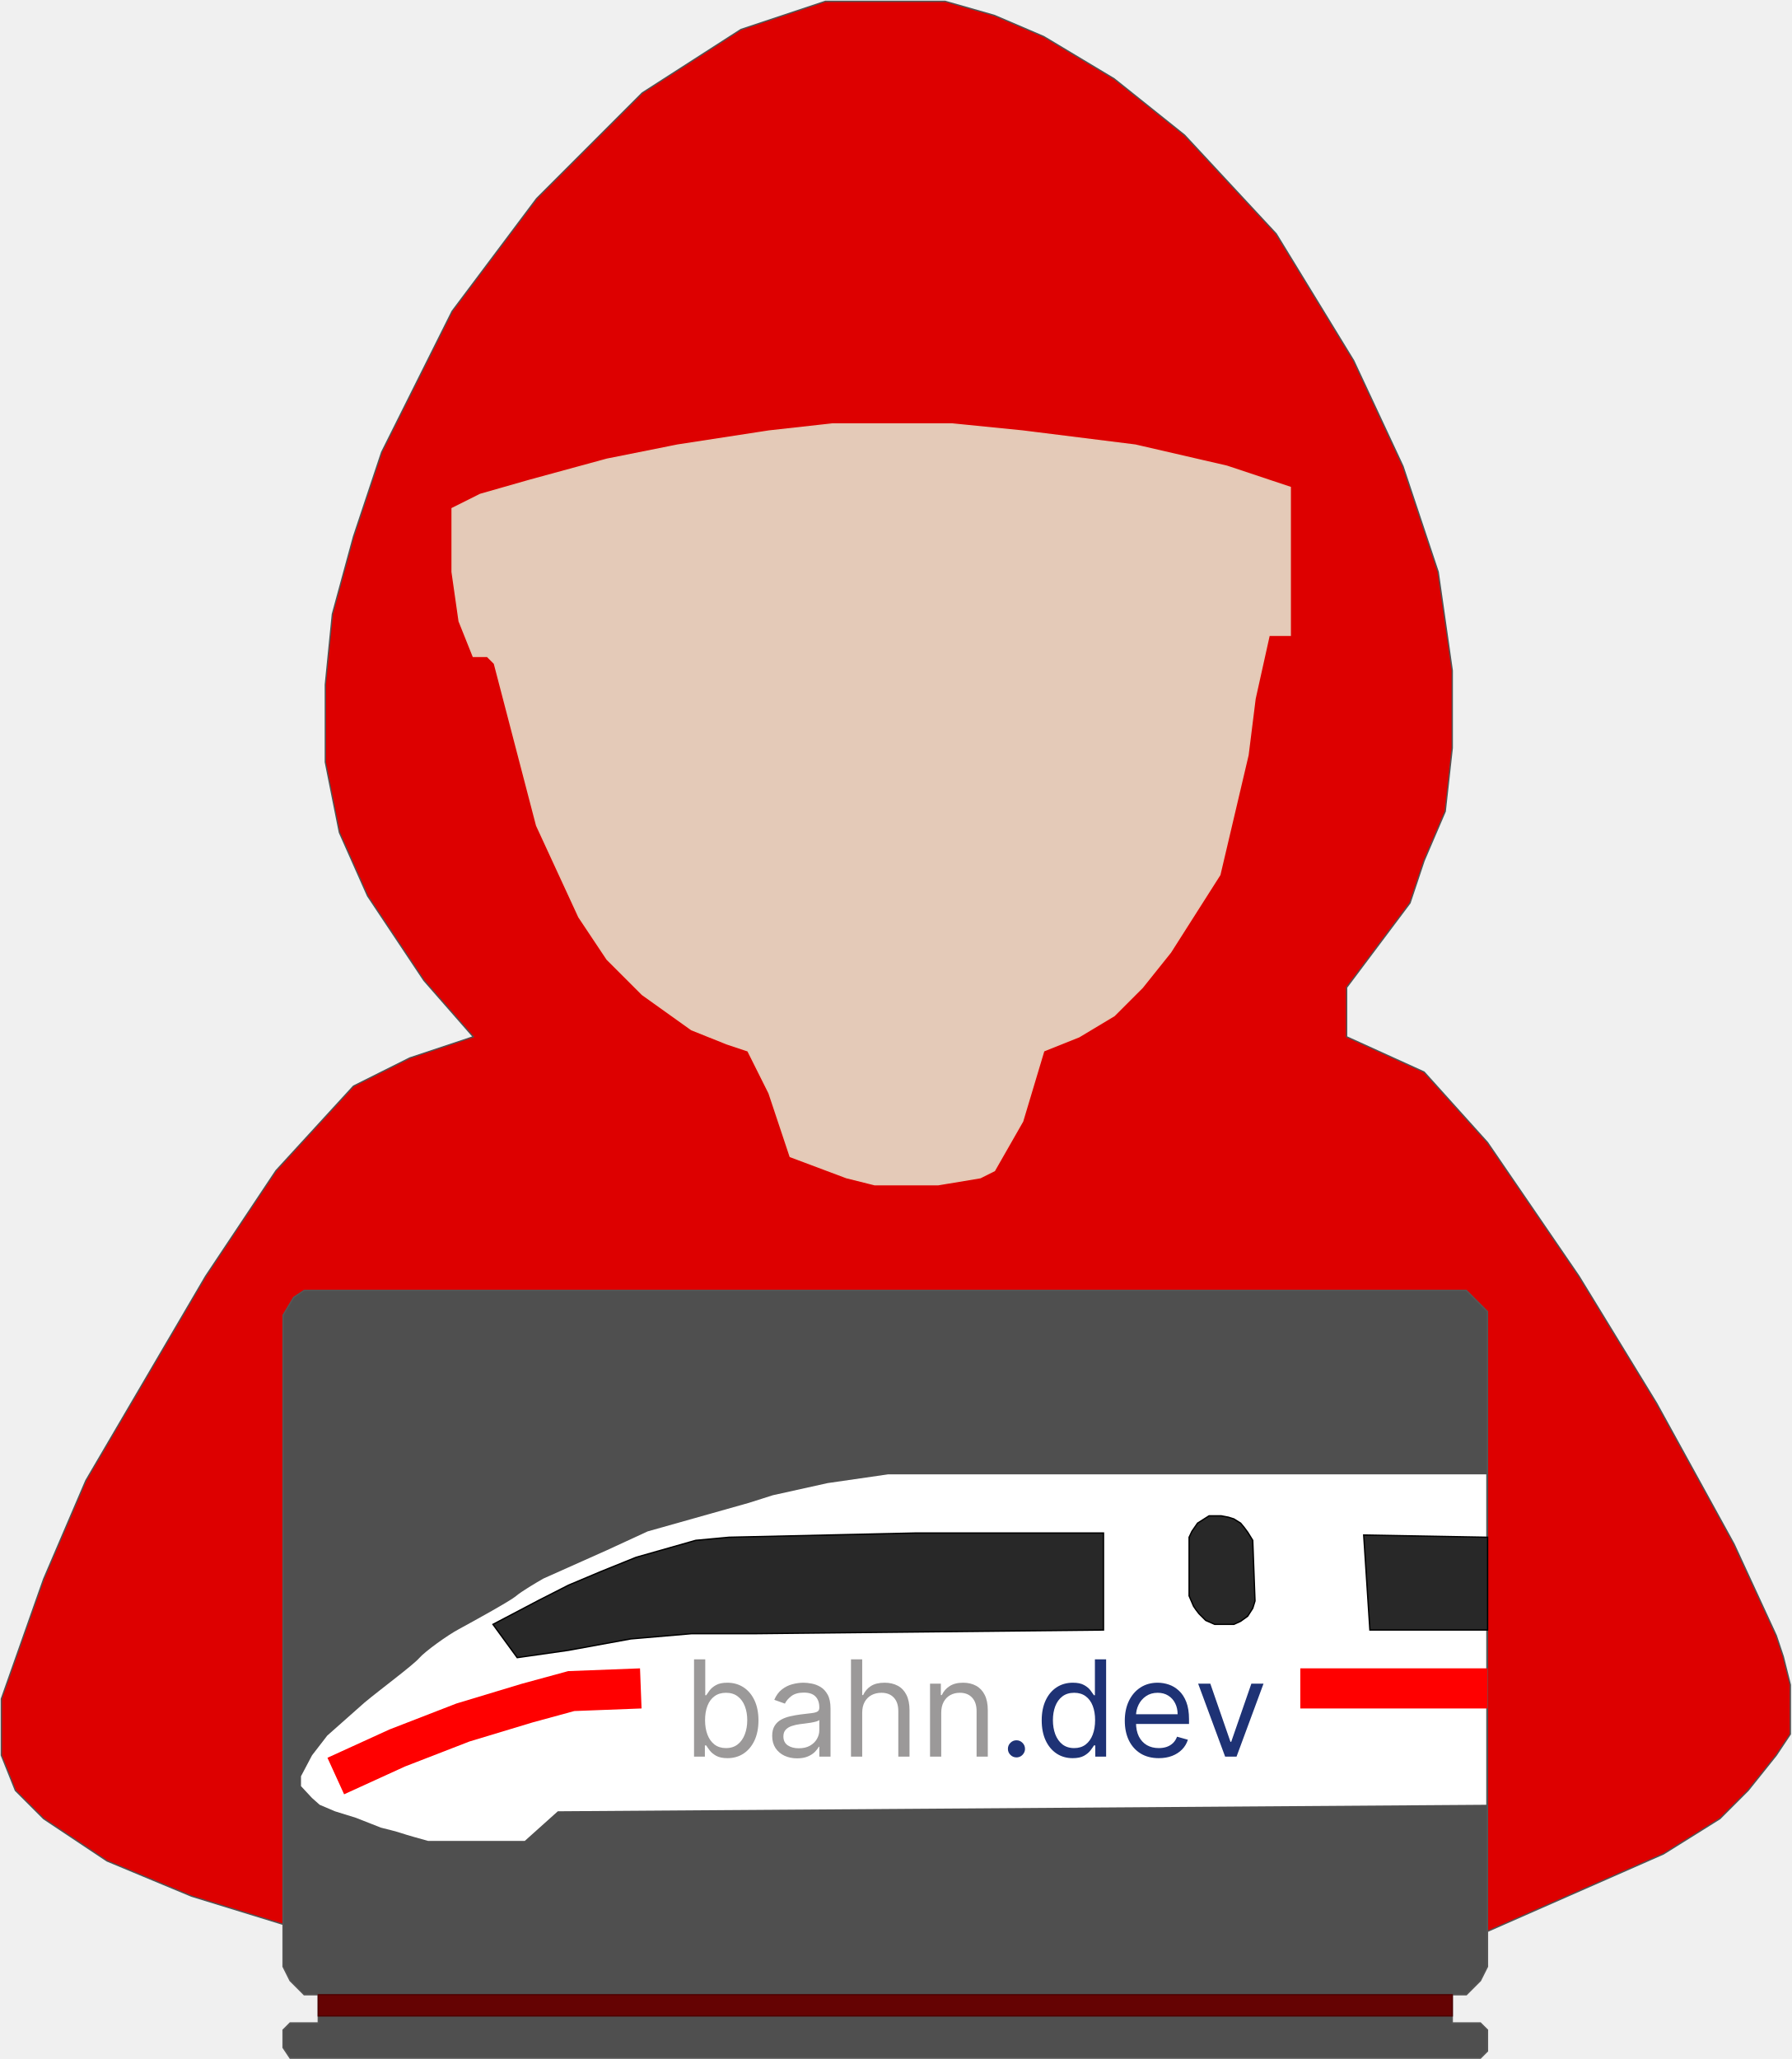
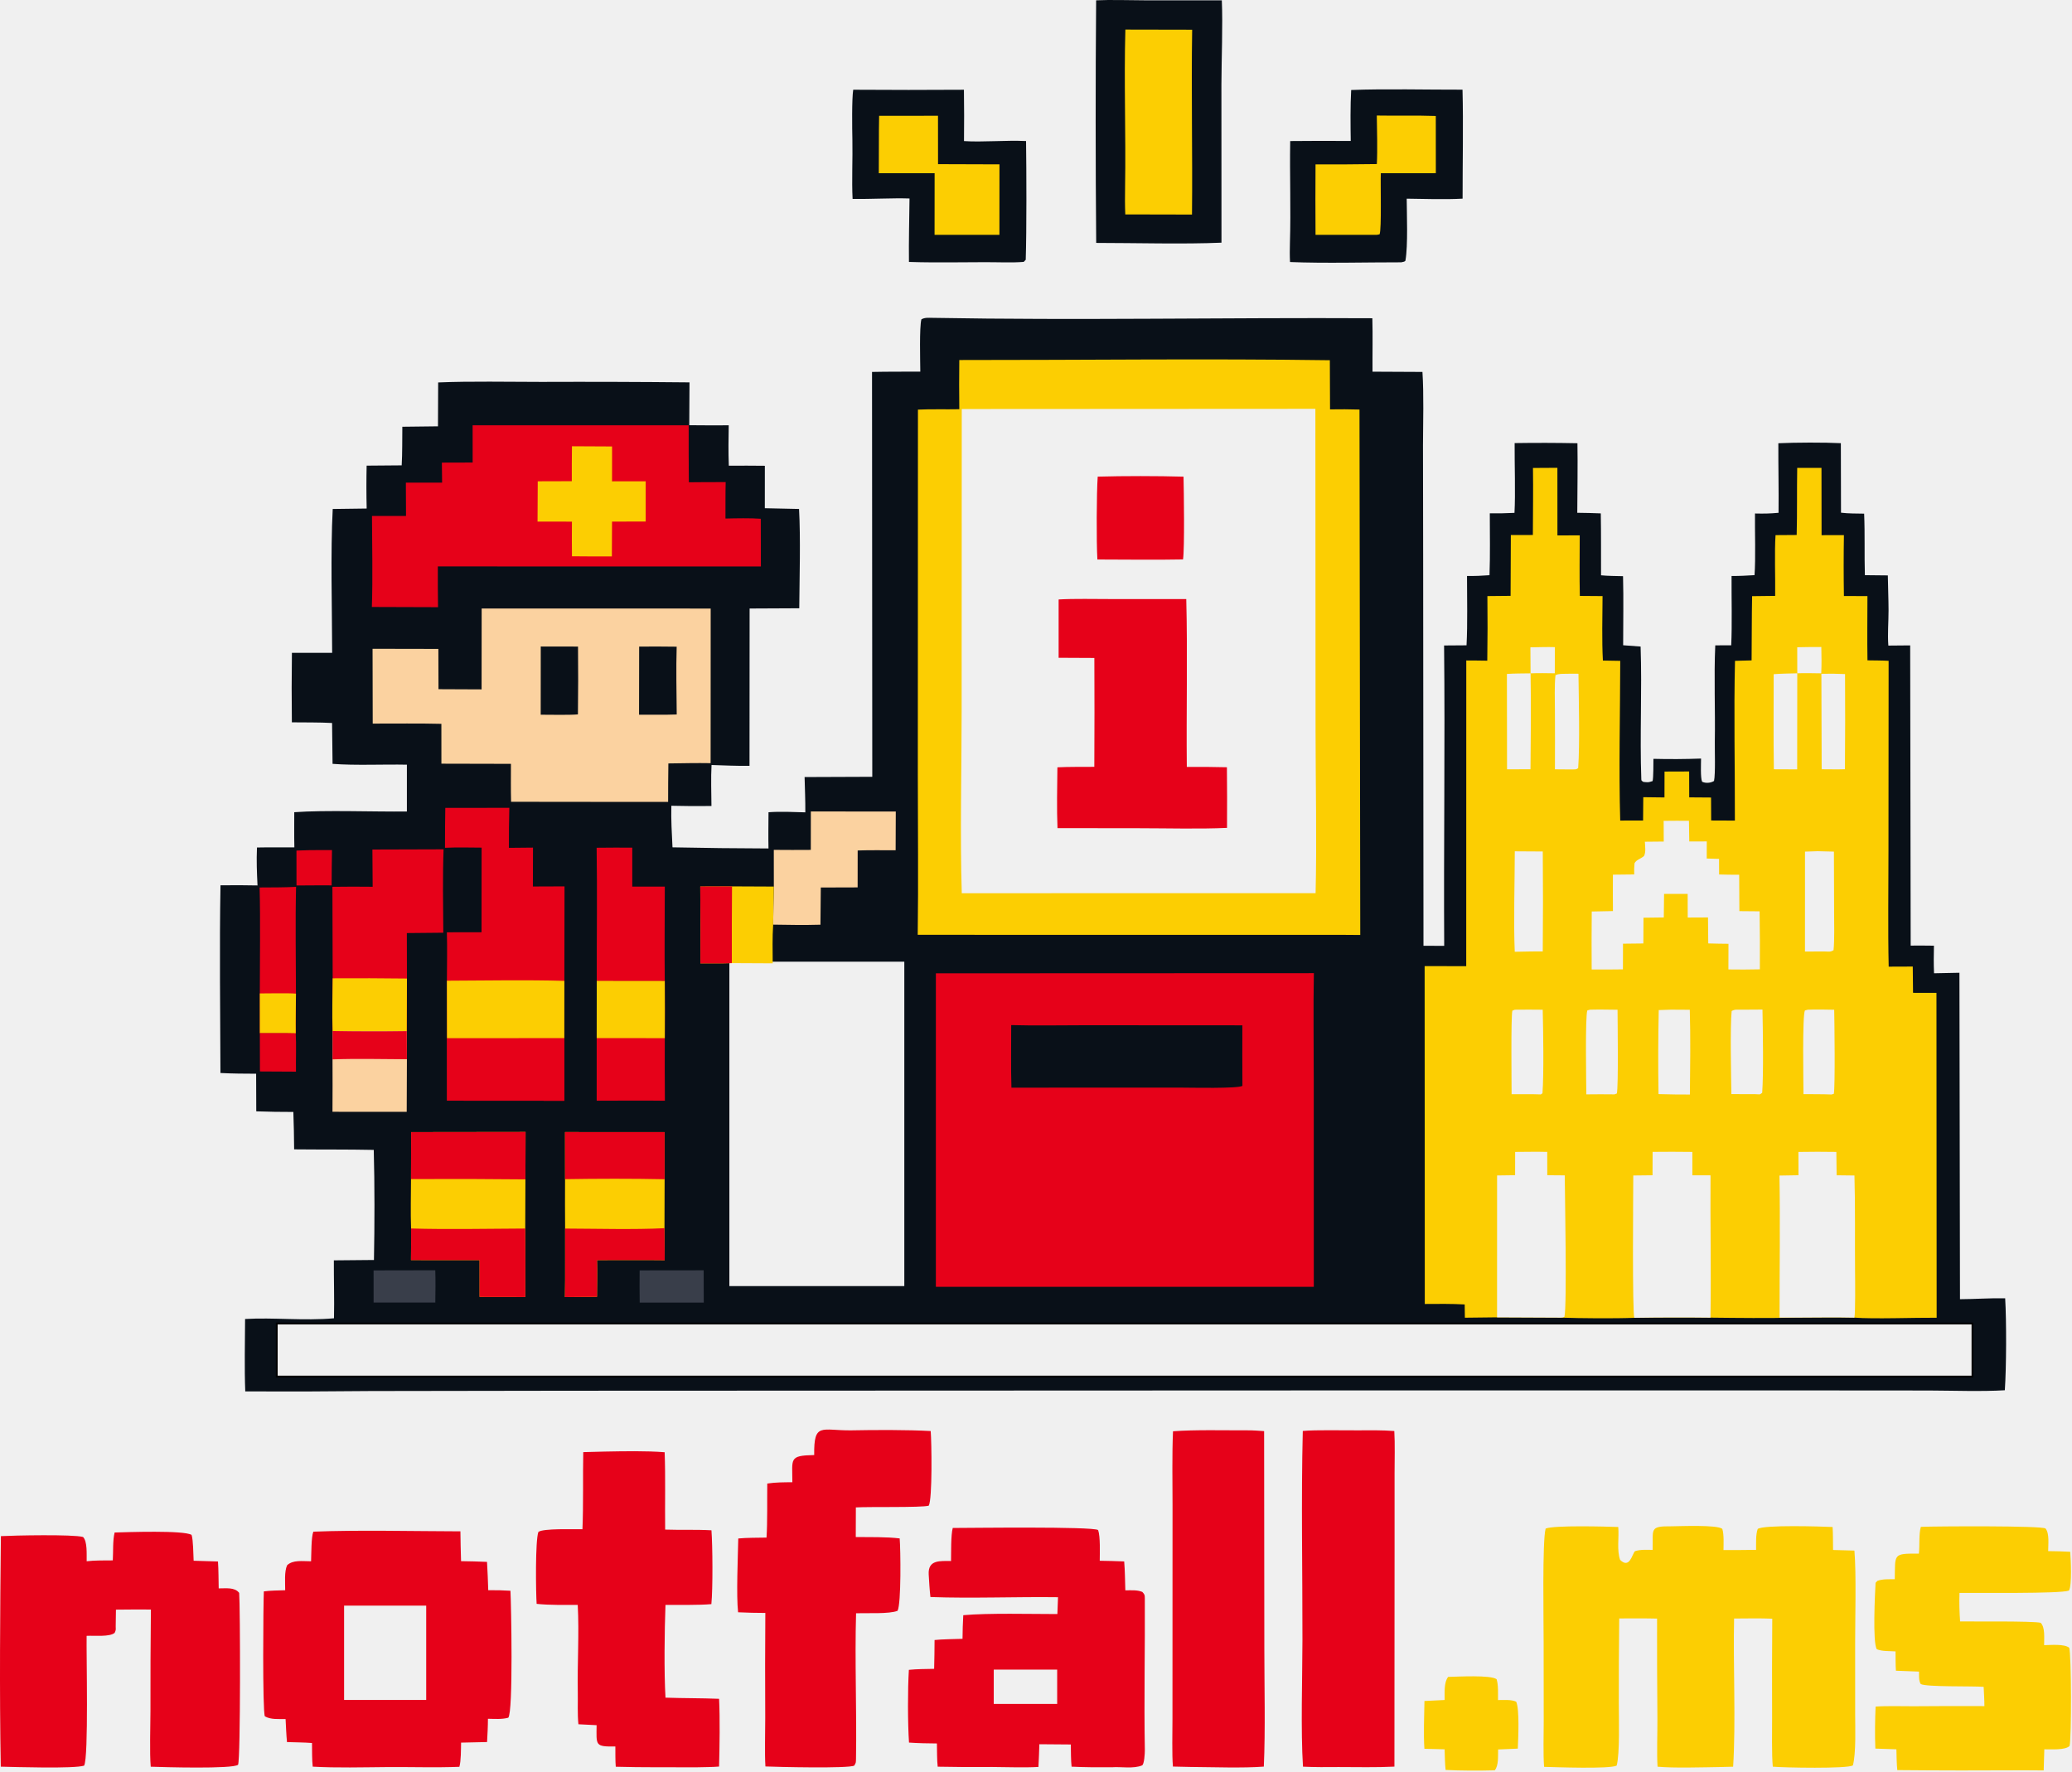
- <svg xmlns="http://www.w3.org/2000/svg" width="1339" height="1539" viewBox="0 0 1339 1539" fill="none">
-   <path d="M211.599 1438.34L1111.91 1443.6L1243.53 1385.69L1285.65 1359.36L1306.71 1338.3L1327.77 1311.98L1338.3 1296.18V1285.65V1259.33L1333.04 1238.27L1327.77 1222.47L1296.18 1154.03L1238.27 1048.73L1180.35 953.96L1111.91 853.925L1064.52 801.276L1006.61 774.951V738.096L1053.99 674.916L1064.52 643.326L1080.32 606.472L1085.58 559.087V501.172L1075.05 427.463L1048.73 348.488L1011.87 269.513L953.96 174.744L885.515 101.034L832.865 58.915L780.216 27.325L743.361 11.53L706.506 1H617.002L553.822 22.06L480.112 69.445L401.138 148.419L337.958 232.659L285.308 337.958L264.249 401.138L248.454 459.052L243.189 511.702V569.617L253.719 622.266L274.778 669.651L316.898 732.831L353.753 774.951L306.368 790.746L264.249 811.805L206.334 874.985L153.684 953.96L64.18 1106.64L32.59 1180.35L1 1269.86V1311.98L11.53 1338.3L32.59 1359.36L79.975 1390.95L143.154 1417.28L211.599 1438.34Z" fill="#DD0000" stroke="#535353" />
-   <path d="M211.599 1469.93V983.015L219.496 969.755L227.394 964.49H1096.11L1106.64 975.02L1111.91 980.285V1469.93L1106.64 1480.46L1096.11 1490.99H1085.58V1512.05H1106.64L1111.91 1517.31V1533.11L1106.64 1538.37H216.864L211.599 1530.47V1517.31L216.864 1512.05H237.923V1496.25V1490.99H227.394L216.864 1480.46L211.599 1469.93Z" fill="#4F4F4F" stroke="#575757" />
-   <path d="M237.924 1506.78V1490.99H243.189H1085.58V1506.78H237.924Z" fill="#650303" stroke="#4E0000" />
-   <path d="M364.283 490.642H353.753L343.223 464.317L337.958 427.463V380.078L359.018 369.548L395.873 359.018L453.787 343.223L506.437 332.693L574.882 322.163L622.266 316.898H711.771L764.421 322.163L848.66 332.693L917.105 348.488L964.49 364.283V474.847H948.695L938.165 522.232L932.9 564.352L911.84 653.856L874.985 711.771L853.925 738.096L832.865 759.156L806.54 774.951L780.216 785.481L764.421 838.13L743.361 874.985L732.831 880.25L701.241 885.515H653.856L632.796 880.25L590.677 864.455L574.882 817.07L559.087 785.481L543.292 780.216L516.967 769.686L480.112 743.361L453.787 717.036L443.257 701.241L432.727 685.446L401.138 617.002L369.548 495.907L364.283 490.642Z" fill="#E4CAB8" stroke="#E6C7B2" />
-   <path d="M663.882 1102H1111V1348.98L416.984 1353.84L392.273 1376H320.042C314.902 1374.59 303.779 1371.48 300.4 1370.3C297.021 1369.12 288.572 1366.99 284.771 1366.08L265.974 1358.69L250.344 1353.84L238.939 1348.98L233.237 1343.91L225 1335.05V1327.66L233.237 1312.04L244.642 1297.26L272.521 1272.56C283.996 1262.99 308.721 1244.66 313.283 1239.42C317.845 1234.19 334.826 1222.04 343.063 1217.68C355.665 1210.85 381.84 1196.36 385.726 1192.98C389.612 1189.6 401.003 1182.85 406.213 1179.89L453.945 1158.57L484.147 1144.64L559.758 1123.32L577.71 1117.62L618.684 1108.54L663.882 1102Z" fill="white" />
-   <path d="M518.807 1313V1240.27H527.188V1267.12H527.898C528.513 1266.17 529.366 1264.96 530.455 1263.5C531.567 1262.01 533.153 1260.68 535.213 1259.52C537.296 1258.34 540.114 1257.74 543.665 1257.74C548.258 1257.74 552.306 1258.89 555.81 1261.19C559.313 1263.49 562.048 1266.74 564.013 1270.95C565.978 1275.17 566.96 1280.14 566.96 1285.87C566.96 1291.65 565.978 1296.65 564.013 1300.89C562.048 1305.1 559.325 1308.37 555.845 1310.69C552.365 1312.99 548.352 1314.14 543.807 1314.14C540.303 1314.14 537.498 1313.56 535.391 1312.4C533.284 1311.21 531.662 1309.87 530.526 1308.38C529.389 1306.87 528.513 1305.61 527.898 1304.62H526.903V1313H518.807ZM527.045 1285.73C527.045 1289.85 527.649 1293.48 528.857 1296.63C530.064 1299.75 531.828 1302.2 534.148 1303.98C536.468 1305.73 539.309 1306.61 542.67 1306.61C546.174 1306.61 549.098 1305.68 551.442 1303.84C553.809 1301.97 555.585 1299.46 556.768 1296.31C557.976 1293.14 558.58 1289.61 558.58 1285.73C558.58 1281.89 557.988 1278.44 556.804 1275.36C555.644 1272.26 553.88 1269.81 551.513 1268.01C549.169 1266.18 546.222 1265.27 542.67 1265.27C539.261 1265.27 536.397 1266.14 534.077 1267.87C531.757 1269.57 530.005 1271.96 528.821 1275.04C527.637 1278.09 527.045 1281.66 527.045 1285.73ZM595.831 1314.28C592.375 1314.28 589.238 1313.63 586.42 1312.33C583.603 1311 581.366 1309.09 579.709 1306.61C578.052 1304.1 577.223 1301.07 577.223 1297.52C577.223 1294.39 577.839 1291.86 579.07 1289.92C580.301 1287.95 581.946 1286.41 584.006 1285.3C586.065 1284.19 588.338 1283.36 590.824 1282.82C593.333 1282.25 595.855 1281.8 598.388 1281.47C601.702 1281.04 604.389 1280.72 606.449 1280.51C608.532 1280.27 610.047 1279.88 610.994 1279.34C611.965 1278.79 612.45 1277.84 612.45 1276.49V1276.21C612.45 1272.71 611.491 1269.98 609.574 1268.04C607.68 1266.1 604.804 1265.13 600.945 1265.13C596.944 1265.13 593.807 1266.01 591.534 1267.76C589.261 1269.51 587.663 1271.38 586.74 1273.37L578.786 1270.53C580.206 1267.21 582.1 1264.63 584.467 1262.79C586.858 1260.92 589.463 1259.61 592.28 1258.88C595.121 1258.12 597.914 1257.74 600.661 1257.74C602.412 1257.74 604.425 1257.96 606.697 1258.38C608.994 1258.79 611.207 1259.63 613.338 1260.9C615.492 1262.18 617.28 1264.11 618.7 1266.69C620.121 1269.27 620.831 1272.73 620.831 1277.06V1313H612.45V1305.61H612.024C611.456 1306.8 610.509 1308.06 609.183 1309.41C607.857 1310.76 606.094 1311.91 603.892 1312.86C601.69 1313.8 599.003 1314.28 595.831 1314.28ZM597.109 1306.75C600.424 1306.75 603.217 1306.1 605.49 1304.8C607.786 1303.49 609.515 1301.81 610.675 1299.75C611.858 1297.69 612.45 1295.53 612.45 1293.26V1285.59C612.095 1286.01 611.314 1286.4 610.107 1286.76C608.923 1287.09 607.55 1287.38 605.987 1287.64C604.448 1287.88 602.945 1288.09 601.477 1288.28C600.033 1288.45 598.861 1288.59 597.962 1288.71C595.784 1288.99 593.748 1289.46 591.854 1290.1C589.983 1290.71 588.468 1291.65 587.308 1292.9C586.172 1294.13 585.604 1295.81 585.604 1297.94C585.604 1300.86 586.681 1303.06 588.835 1304.55C591.013 1306.02 593.771 1306.75 597.109 1306.75ZM644.508 1280.19V1313H636.127V1240.27H644.508V1266.98H645.218C646.497 1264.16 648.414 1261.92 650.971 1260.27C653.552 1258.58 656.984 1257.74 661.27 1257.74C664.986 1257.74 668.242 1258.49 671.035 1259.98C673.829 1261.45 675.995 1263.71 677.534 1266.76C679.096 1269.79 679.877 1273.65 679.877 1278.34V1313H671.497V1278.91C671.497 1274.58 670.372 1271.23 668.123 1268.86C665.898 1266.47 662.808 1265.27 658.855 1265.27C656.109 1265.27 653.646 1265.85 651.468 1267.01C649.314 1268.17 647.609 1269.87 646.355 1272.09C645.124 1274.32 644.508 1277.02 644.508 1280.19ZM703.59 1280.19V1313H695.21V1258.45H703.306V1266.98H704.016C705.295 1264.21 707.236 1261.98 709.84 1260.3C712.444 1258.6 715.806 1257.74 719.925 1257.74C723.619 1257.74 726.85 1258.5 729.62 1260.02C732.39 1261.51 734.544 1263.78 736.083 1266.84C737.622 1269.87 738.391 1273.7 738.391 1278.34V1313H730.011V1278.91C730.011 1274.62 728.898 1271.29 726.673 1268.89C724.447 1266.48 721.393 1265.27 717.511 1265.27C714.835 1265.27 712.444 1265.85 710.337 1267.01C708.254 1268.17 706.609 1269.87 705.401 1272.09C704.194 1274.32 703.59 1277.02 703.59 1280.19Z" fill="#9B9999" />
-   <path d="M759.814 1313.57C758.062 1313.57 756.558 1312.94 755.304 1311.69C754.049 1310.43 753.422 1308.93 753.422 1307.18C753.422 1305.42 754.049 1303.92 755.304 1302.67C756.558 1301.41 758.062 1300.78 759.814 1300.78C761.565 1300.78 763.069 1301.41 764.324 1302.67C765.578 1303.92 766.206 1305.42 766.206 1307.18C766.206 1308.34 765.91 1309.4 765.318 1310.37C764.75 1311.34 763.98 1312.12 763.01 1312.72C762.063 1313.28 760.997 1313.57 759.814 1313.57ZM801.841 1314.14C797.296 1314.14 793.283 1312.99 789.803 1310.69C786.323 1308.37 783.6 1305.1 781.635 1300.89C779.67 1296.65 778.688 1291.65 778.688 1285.87C778.688 1280.14 779.67 1275.17 781.635 1270.95C783.6 1266.74 786.335 1263.49 789.838 1261.19C793.342 1258.89 797.391 1257.74 801.983 1257.74C805.534 1257.74 808.34 1258.34 810.4 1259.52C812.483 1260.68 814.069 1262.01 815.158 1263.5C816.271 1264.96 817.135 1266.17 817.75 1267.12H818.461V1240.27H826.841V1313H818.745V1304.62H817.75C817.135 1305.61 816.259 1306.87 815.123 1308.38C813.986 1309.87 812.364 1311.21 810.257 1312.4C808.15 1313.56 805.345 1314.14 801.841 1314.14ZM802.978 1306.61C806.339 1306.61 809.18 1305.73 811.5 1303.98C813.82 1302.2 815.584 1299.75 816.792 1296.63C817.999 1293.48 818.603 1289.85 818.603 1285.73C818.603 1281.66 818.011 1278.09 816.827 1275.04C815.643 1271.96 813.891 1269.57 811.571 1267.87C809.251 1266.14 806.387 1265.27 802.978 1265.27C799.426 1265.27 796.467 1266.18 794.1 1268.01C791.756 1269.81 789.992 1272.26 788.809 1275.36C787.649 1278.44 787.069 1281.89 787.069 1285.73C787.069 1289.61 787.66 1293.14 788.844 1296.31C790.051 1299.46 791.827 1301.97 794.171 1303.84C796.538 1305.68 799.474 1306.61 802.978 1306.61ZM866.223 1314.14C860.968 1314.14 856.434 1312.98 852.623 1310.66C848.835 1308.31 845.911 1305.05 843.851 1300.86C841.815 1296.64 840.797 1291.74 840.797 1286.15C840.797 1280.57 841.815 1275.64 843.851 1271.38C845.911 1267.1 848.775 1263.76 852.445 1261.37C856.138 1258.95 860.447 1257.74 865.371 1257.74C868.212 1257.74 871.017 1258.22 873.787 1259.16C876.557 1260.11 879.078 1261.65 881.351 1263.78C883.624 1265.89 885.435 1268.68 886.784 1272.16C888.134 1275.64 888.809 1279.93 888.809 1285.02V1288.57H846.763V1281.32H880.286C880.286 1278.25 879.67 1275.5 878.439 1273.09C877.232 1270.67 875.504 1268.76 873.255 1267.37C871.029 1265.97 868.401 1265.27 865.371 1265.27C862.033 1265.27 859.145 1266.1 856.706 1267.76C854.292 1269.39 852.433 1271.52 851.131 1274.15C849.829 1276.78 849.178 1279.6 849.178 1282.6V1287.43C849.178 1291.55 849.888 1295.04 851.309 1297.91C852.753 1300.75 854.753 1302.91 857.31 1304.41C859.867 1305.87 862.838 1306.61 866.223 1306.61C868.425 1306.61 870.414 1306.3 872.189 1305.68C873.989 1305.05 875.539 1304.1 876.841 1302.84C878.143 1301.57 879.15 1299.98 879.86 1298.09L887.956 1300.36C887.104 1303.1 885.672 1305.52 883.659 1307.6C881.647 1309.66 879.161 1311.27 876.202 1312.43C873.243 1313.57 869.917 1314.14 866.223 1314.14ZM944.499 1258.45L924.329 1313H915.806L895.636 1258.45H904.727L919.783 1301.92H920.352L935.408 1258.45H944.499Z" fill="#1E3275" />
-   <path d="M251 1327.5L297 1306.5L346 1287.5L394 1273L427 1264L479 1262" stroke="#FF0000" stroke-width="30" />
-   <line x1="972" y1="1262" x2="1112" y2="1262" stroke="#FF0000" stroke-width="30" />
-   <path d="M1019.38 1147.33L1112 1149.02V1218.35H1024.01L1019.38 1147.33Z" fill="#282828" />
-   <path d="M824.883 1218.35V1145.85H684.271L545 1149.02L520.084 1151.33L475.5 1164L449.5 1174.5L424.939 1184.84L403 1196L368.5 1214.13L386.629 1239L424.939 1233.52L471.5 1225L517 1221.09H564.709L824.883 1218.35Z" fill="#282828" />
-   <path d="M938.13 1196.64L936.446 1151.33L932.657 1145.22L929.92 1141.53L927.394 1138.48L922.343 1135.32L918.343 1134.05L912.87 1133H903.819L895.188 1138.48L893.084 1141.53L890.979 1144.59L888.874 1149.02V1192.85L892.242 1200.65L894.136 1203.39L896.241 1206.13L901.293 1211.18L908.029 1214.13H922.343L927.394 1211.82L932.657 1208.02L936.446 1202.12L938.13 1196.64Z" fill="#282828" />
-   <path d="M1019.38 1147.33L1112 1149.02V1218.35H1024.01L1019.38 1147.33Z" stroke="black" />
-   <path d="M824.883 1218.35V1145.85H684.271L545 1149.02L520.084 1151.33L475.5 1164L449.5 1174.5L424.939 1184.84L403 1196L368.5 1214.13L386.629 1239L424.939 1233.52L471.5 1225L517 1221.09H564.709L824.883 1218.35Z" stroke="black" />
-   <path d="M938.13 1196.64L936.446 1151.33L932.657 1145.22L929.92 1141.53L927.394 1138.48L922.343 1135.32L918.343 1134.05L912.87 1133H903.819L895.188 1138.48L893.084 1141.53L890.979 1144.59L888.874 1149.02V1192.85L892.242 1200.65L894.136 1203.39L896.241 1206.13L901.293 1211.18L908.029 1214.13H922.343L927.394 1211.82L932.657 1208.02L936.446 1202.12L938.13 1196.64Z" stroke="black" />
+ <svg xmlns="http://www.w3.org/2000/svg" width="1137" height="972" viewBox="0 0 1137 972" fill="none">
+   <path d="M505.611 175.236C507.535 174.131 509.618 174.409 511.895 174.417C591.366 175.842 673.323 174.204 753.07 174.63C753.339 184.044 753.088 194.402 753.162 203.954L780.562 204.088C781.377 216.497 780.899 231.692 780.856 244.357L780.948 304.488L781.126 518.977L792.497 519.026C792.178 464.178 793.005 409.046 792.435 354.198L804.755 354.109C805.379 342.381 805.012 327.985 805.018 316.062C809.567 316.099 812.819 315.978 817.356 315.634C817.773 304.67 817.533 292.712 817.521 281.674C822.04 281.745 826.553 281.662 831.065 281.427C831.659 270.894 831.059 254.18 831.151 243.138C842.638 242.962 854.125 242.99 865.612 243.22C865.82 255.733 865.575 268.833 865.526 281.389C869.824 281.426 874.129 281.534 878.427 281.712C878.623 292.93 878.526 304.444 878.562 315.686C882.316 316.061 886.804 316.071 890.631 316.168C890.973 329.177 890.686 341.149 890.698 354.073L900.274 354.784C901.107 378.916 899.784 403.547 900.666 427.691C900.696 428.586 901.052 428.494 901.823 429.075C904.474 429.32 904.389 429.405 906.863 428.602C907.34 426.685 907.285 418.847 907.309 416.402C916.022 416.619 924.742 416.568 933.449 416.25C933.431 419.087 933.057 426.846 934.031 428.977C935.984 429.908 938.734 429.706 940.558 428.55C941.403 424.705 940.919 411.563 940.999 406.75C941.286 389.453 940.466 371.384 941.244 354.133L950 354.095C950.526 342.635 950.116 327.894 950.189 316.062C954.598 316.089 958.388 315.875 962.791 315.603C963.452 306.5 962.932 291.529 963.036 281.77C968.05 281.882 971.002 281.846 975.967 281.389C976.127 268.937 975.802 255.809 975.857 243.224C985.072 242.777 1001.16 242.727 1010.16 243.188L1010.24 281.333C1014.22 281.829 1018.88 281.789 1022.94 281.857C1023.42 293.375 1023.01 304.241 1023.34 315.618L1035.94 315.751C1036.02 322.164 1036.32 328.521 1036.33 334.932C1036.33 341.341 1035.74 347.883 1036.22 354.255L1048.2 354.15L1048.48 518.886C1052.74 518.849 1056.99 518.867 1061.24 518.928C1061.12 524.237 1061.07 528.781 1061.29 534.071L1075.23 533.789L1075.53 712.919C1084.01 712.888 1091.45 712.251 1100.33 712.441C1101.07 724.822 1101 750.404 1100.14 762.883C1087.82 763.66 1071.14 763.073 1058.46 763.024L985.581 762.969L726.692 762.981L312.682 763.146L203.497 763.311C180.527 763.556 157.556 763.63 134.586 763.526C134.087 751.011 134.426 736.468 134.487 723.781C150.191 722.863 166.605 724.853 183.276 723.389C183.514 712.895 183.157 702.167 183.201 691.604L205.206 691.402C205.571 672.268 205.62 650.078 205.099 630.993C190.612 630.687 175.933 630.851 161.406 630.692C161.364 623.847 161.222 617.007 160.978 610.168C154.192 610.18 147.407 610.07 140.625 609.831L140.552 589.19C133.897 589.166 127.624 589.142 120.968 588.793C120.874 554.767 120.377 519.743 120.997 485.803C127.769 485.705 134.541 485.727 141.312 485.868C140.957 478.359 140.697 472.574 141.017 465.058C147.725 464.913 154.795 465.008 161.532 464.998C161.384 458.664 161.479 452.045 161.474 445.687C178.649 444.446 204.941 445.508 223.281 445.303L223.283 419.611C210.51 419.335 194.891 420.128 182.49 419.149L182.223 396.729C175.456 396.346 167.055 396.454 160.157 396.373C159.998 383.664 160.008 370.954 160.188 358.245L182.27 358.241C182.221 333.768 181.339 303.051 182.585 279.291L201.212 279.045C201.025 271.2 201.017 263.354 201.19 255.51L220.427 255.354C220.809 248.976 220.704 240.678 220.781 234.165L240.336 233.936L240.44 209.858C258.209 209.108 278.981 209.563 297.002 209.564C324.121 209.464 351.241 209.548 378.359 209.817L378.227 233.332C385.362 233.459 392.735 233.379 399.886 233.381C399.748 241.015 399.64 247.912 399.938 255.549C406.462 255.446 413.171 255.558 419.711 255.586L419.691 278.872L438.474 279.283C439.365 295.33 438.721 317.341 438.588 333.786L411.344 333.916L411.286 420.221C404.651 420.371 397.145 419.981 390.451 419.78C390.067 426.733 390.342 435.19 390.406 442.281C383.071 442.38 375.734 442.337 368.401 442.152C368.198 449.877 368.65 457.256 369.03 464.968C386.587 465.329 404.146 465.535 421.707 465.582C421.56 459.022 421.678 452.285 421.716 445.71C428.192 445.212 435.374 445.587 441.919 445.761C441.974 439.526 441.667 432.677 441.515 426.399L478.66 426.257L478.525 204.092C487.247 203.905 496.267 203.972 505.015 203.921C504.969 198.12 504.455 179.593 505.611 175.236ZM400.238 527.72V705.72H496.238V527.72H400.238Z" fill="#091018" />
+   <path d="M986.211 256.751L999.529 256.741L999.578 293.665L1011.84 293.656C1011.66 304.786 1011.66 315.918 1011.84 327.048L1024.75 327.105C1024.74 338.736 1024.57 350.757 1024.77 362.356C1028.49 362.423 1032.7 362.408 1036.37 362.616L1036.29 466.682C1036.3 487.493 1035.94 509.707 1036.41 530.44L1049.62 530.391L1049.77 544.805L1062.62 544.817L1062.73 723.095C1050.77 722.991 1028.19 723.873 1017.6 723.034C1007.07 722.795 995.99 722.991 985.409 723.016C970.42 723.408 953.655 723.218 938.617 723.04C924.699 722.875 910.775 722.906 896.858 723.126C886.467 723.573 866.959 723.414 856.531 723.034L821.507 722.875L803.842 723.077L803.744 715.797C796.274 715.393 789.318 715.484 781.848 715.54L781.763 530.14L804.583 530.177L804.614 362.427C808.416 362.463 812.347 362.445 816.137 362.54C816.315 350.725 816.339 338.907 816.199 327.09L828.928 326.968L829.069 293.602L841.15 293.57C841.193 281.422 841.389 268.904 841.211 256.786L854.615 256.708L854.633 293.807L866.873 293.766C866.861 304.673 866.671 316.143 866.928 327.005L879.395 327.097C879.339 338.194 878.972 351.472 879.584 362.47L889.1 362.633C889.063 390.624 888.273 422.631 889.087 450.27L901.633 450.254L901.738 437.447L913.371 437.588L913.402 423.38L926.916 423.334L926.958 437.543L938.929 437.63L938.996 450.232L952.008 450.285C952.081 421.844 951.383 390.785 952.075 362.631L961.18 362.383C961.303 350.699 961.235 338.768 961.462 327.132L974.112 326.986C974.247 317.561 973.702 302.339 974.32 293.647L985.917 293.567C986.248 281.241 985.991 269.046 986.211 256.751Z" fill="#FCCE02" />
+   <path d="M906.863 632.082C914.131 631.997 921.399 632.003 928.667 632.107L928.673 644.935L938.647 644.953C938.445 670.927 939.033 697.109 938.617 723.04C924.699 722.875 910.775 722.906 896.858 723.126C895.639 721.454 896.239 652.582 896.251 645.033L906.82 644.916L906.863 632.082Z" fill="#F0F0F0" />
+   <path d="M986.872 632.119C993.81 631.991 1000.75 631.99 1007.69 632.107L1007.84 644.922L1017.62 645.039C1018.13 662.544 1017.79 680.522 1017.96 698.064C1018 702.203 1018.2 719.991 1017.6 723.034C1007.07 722.795 995.99 722.991 985.409 723.016L976.524 723.01C976.494 697.403 976.91 670.59 976.469 645.075L986.915 644.898L986.872 632.119Z" fill="#F0F0F0" />
+   <path d="M831.433 632.107C837.201 632.076 843.293 631.948 849.036 632.095L849.061 644.892L858.65 644.971C858.686 653.28 859.954 717.297 858.46 722.612C857.443 722.942 857.56 723.01 856.531 723.034L821.507 722.875L821.52 645.014L831.402 644.88L831.433 632.107Z" fill="#F0F0F0" />
+   <path d="M912.924 450.439C917.492 450.347 922.225 450.406 926.805 450.401L926.983 461.75L936.59 461.723L936.559 471.102L943.325 471.302L943.356 479.862C946.889 480.01 950.808 479.974 954.371 480.008L954.475 499.978L965.576 500.076C965.736 510.687 965.779 521.298 965.711 531.909C959.962 532.044 954.206 532.062 948.456 531.971L948.493 517.894C944.868 517.906 941.035 517.765 937.392 517.692L937.257 503.437L926.132 503.486L926.101 490.503L913.151 490.507L912.998 503.443L901.86 503.584L901.787 517.716L890.618 517.839L890.575 531.928C884.856 532.013 879.144 532.032 873.425 531.995C873.351 521.39 873.363 510.779 873.461 500.174L885.095 499.941C885.003 493.356 885.083 486.567 885.083 479.965L896.76 479.841C896.717 477.444 896.711 476.061 896.943 473.69C897.941 471.735 900.237 471.376 902.148 469.718C903.25 467.579 902.748 464.425 902.607 461.89L912.973 461.791L912.924 450.439Z" fill="#F0F0F0" />
+   <path d="M997.386 467.085L1006.36 467.313L1006.46 500.872C1006.47 506.762 1006.72 515.873 1006.15 521.402C1004.16 522.547 1003.77 522.106 1001.07 522.112L990.467 522.137L990.485 467.315L997.386 467.085Z" fill="#F0F0F0" />
+   <path d="M831.231 467.147L846.593 467.241C846.753 485.525 846.753 503.811 846.581 522.094C841.603 522.021 836.221 522.198 831.212 522.272C830.508 506.119 831.212 483.872 831.231 467.147Z" fill="#F0F0F0" />
+   <path d="M916.966 554.038L927.264 554.099C927.711 569.156 927.473 585.511 927.326 600.604L919.323 600.567L910.102 600.371C909.857 585.002 909.893 569.633 910.224 554.265L916.966 554.038Z" fill="#F0F0F0" />
+   <path d="M872.629 554.044C877.57 553.909 882.664 554.032 887.618 554.081C887.642 560.112 888.157 596.495 887.232 600.047L885.952 600.512C880.864 600.396 875.592 600.494 870.492 600.518C870.436 594.628 869.812 557.381 871.049 554.442L872.629 554.044Z" fill="#F0F0F0" />
+   <path d="M831.28 554.056C836.319 553.952 841.505 554.038 846.557 554.063C846.832 565.102 847.236 589.239 846.422 599.918L845.528 600.549C840.501 600.328 834.58 600.457 829.486 600.439C829.479 594.554 829.063 558.098 829.896 554.589L831.28 554.056Z" fill="#F0F0F0" />
+   <path d="M955.559 554.05L967.15 553.977C967.37 565.488 967.768 588.786 966.997 599.63C965.509 600.904 965.723 600.451 963.103 600.402L950.085 600.371C949.944 590.189 949.363 563.896 950.232 554.791C952.044 553.738 953.22 554.081 955.559 554.05Z" fill="#F0F0F0" />
+   <path d="M992.028 554.063C996.743 553.848 1001.76 554.007 1006.51 554.081C1006.65 559.702 1007.1 596.85 1006.29 600.23L1005.05 600.585C1000.15 600.377 994.606 600.439 989.652 600.383C989.628 593.893 988.966 557.645 990.43 554.479L992.028 554.063Z" fill="#F0F0F0" />
+   <path d="M839.889 369.486C840.213 386.737 840.005 404.823 839.858 422.105L826.981 422.159L826.914 369.82C830.949 369.522 835.774 369.556 839.889 369.486Z" fill="#F0F0F0" />
+   <path d="M859.391 369.726C861.466 369.622 864.056 369.704 866.175 369.71C866.328 383.325 866.983 408.658 866.016 421.466C864.871 422.453 863.964 422.118 862.036 422.218L853.261 422.149C853.316 411.459 853.316 400.768 853.255 390.078C853.237 384.539 852.943 375.803 853.561 370.533C855.227 369.603 857.321 369.806 859.391 369.726Z" fill="#F0F0F0" />
+   <path d="M986.248 369.463L986.193 422.181L973.396 422.127C973.12 404.93 973.322 387.183 973.298 369.94C977.449 369.624 982.047 369.583 986.248 369.463Z" fill="#F0F0F0" />
+   <path d="M999.474 369.734C1004.14 369.617 1007.79 369.671 1012.46 369.886C1012.56 387.292 1012.55 404.698 1012.4 422.104C1008.38 422.244 1003.7 422.125 999.633 422.121L999.474 369.734Z" fill="#F0F0F0" />
+   <path d="M986.217 355.168C990.522 355.115 995.175 354.965 999.443 355.03C999.535 359.95 999.651 364.546 999.394 369.477C995.414 369.449 990.118 369.263 986.248 369.463L986.217 355.168Z" fill="#F0F0F0" />
+   <path d="M839.797 355.217C844.022 355.159 849.055 354.966 853.219 355.106L853.188 369.454C848.871 369.412 844.163 369.274 839.889 369.486L839.797 355.217Z" fill="#F0F0F0" />
+   <path d="M526.409 197.553C593.663 197.604 662.626 196.714 729.747 197.671L729.851 224.643C735.24 224.545 740.634 224.576 746.016 224.736L746.439 513.057C739.201 512.928 731.75 513.001 724.488 512.995L503.593 512.965C503.997 484.032 503.653 454.226 503.65 425.229L503.722 224.777C510.709 224.429 519.187 224.7 526.416 224.551C526.305 215.552 526.303 206.552 526.409 197.553Z" fill="#FCCE02" />
+   <path d="M527.76 224.453L721.806 224.344L721.904 400.947C721.928 429.839 722.62 461.401 721.928 490.118L527.769 490.145C526.788 459.021 527.696 422.023 527.694 390.545L527.76 224.453Z" fill="#F0F0F0" />
+   <path d="M609.595 328.722L650.956 328.735C651.727 358.977 650.944 390.386 651.256 420.834C658.591 420.78 665.927 420.84 673.262 421.016C673.379 432.107 673.397 443.199 673.323 454.291C658.659 454.979 640.216 454.491 625.264 454.481L580.296 454.424C579.855 444.028 580.118 431.559 580.247 421.054C586.713 420.736 593.975 420.839 600.502 420.791C600.612 400.876 600.618 380.961 600.52 361.046L580.914 360.949L580.92 328.943C589.523 328.44 600.79 328.734 609.595 328.722Z" fill="#E60119" />
+   <path d="M602.363 261.549C616.397 261.146 635.55 261.156 649.456 261.563C649.64 269.185 650.099 300.766 649.18 306.984C633.83 307.291 617.598 307.026 602.186 307.018C601.616 297.365 601.733 270.269 602.363 261.549Z" fill="#E60119" />
+   <path d="M513.56 534.095L720.985 534.01C720.606 553.113 720.924 573.411 720.918 592.601L720.949 706.128L513.554 706.11L513.56 534.095Z" fill="#E60119" />
+   <path d="M554.891 562.512C567.982 562.886 582.237 562.58 595.426 562.586L681.749 562.635C681.687 573.705 681.694 584.776 681.773 595.84C679.551 597.438 652.787 596.826 648.25 596.82L555.026 596.838C554.665 585.817 554.922 573.65 554.891 562.512Z" fill="#091018" />
+   <path d="M444.945 445.279L491.558 445.317L491.478 466.578C484.677 466.581 477.409 466.451 470.647 466.69L470.623 486.948L450.414 487.009L450.22 507.423C441.423 507.674 433.079 507.54 424.272 507.387C424.346 500.419 424.47 493.454 424.642 486.488L424.619 466.352C431.309 466.367 438.257 466.468 444.927 466.364L444.945 445.279Z" fill="#FBD2A0" />
+   <path d="M151.864 726.259H1082.38V755.383H151.864V726.259Z" fill="#F0F0F0" stroke="black" />
+   <path d="M467.102 784.889C479.773 784.632 498.245 784.558 510.713 785.263C511.214 791.08 511.701 822.54 509.641 826.232C505.647 827.352 476.846 826.728 469.65 827.175L469.598 843.425C476.898 843.499 486.669 843.309 493.696 844.191C494.197 850.179 494.594 879.943 492.537 883.899C488.022 885.766 475.624 885.044 469.765 885.252C468.999 911.428 470.172 938.639 469.728 965.06C469.642 967.105 469.82 967.166 468.767 968.856C465.607 970.522 426.365 969.609 420.025 969.321C419.555 962.249 419.946 949.997 419.921 942.503C419.816 923.362 419.833 904.221 419.974 885.081C414.856 885.056 410.137 884.976 405.029 884.719C403.986 875.657 404.929 854.067 405.124 844.221C409.865 843.768 415.775 843.823 420.622 843.738C421.191 835.147 420.917 822.975 421.034 814.078C425.682 813.349 430.11 813.41 434.8 813.349C434.842 800.442 432.719 798.709 446.79 798.439C446.55 780.297 450.755 785.061 467.102 784.889Z" fill="#E60119" />
+   <path d="M744.871 784.883C751.662 784.858 758.348 784.73 765.12 785.256C765.537 792.084 765.261 801.881 765.261 808.873V851.624L765.181 969.413C755.446 969.915 744.388 969.664 734.542 969.646C727.819 969.713 721.738 969.75 715.009 969.444C713.723 949.875 714.678 920.043 714.709 899.843C714.764 862.162 713.956 822.748 714.899 785.22C722.265 784.54 736.887 784.95 744.871 784.883Z" fill="#E60119" />
+   <path d="M684.467 784.877C687.517 784.84 690.627 785.104 693.676 785.306L693.793 904.472C693.793 924.88 694.417 949.317 693.511 969.407C681.981 970.289 665.412 969.677 653.387 969.597L643.645 969.377C643.057 963.18 643.394 949.911 643.388 943.182L643.406 894.253L643.425 826.079C643.418 813.025 643.125 798.299 643.682 785.391C655.903 784.473 671.933 784.926 684.467 784.877Z" fill="#E60119" />
+   <path d="M264.312 333.906L389.985 333.931L389.951 418.781C382.366 418.635 374.385 418.838 366.764 418.928C366.619 425.877 366.672 433.075 366.629 440.047L308.09 440.009L280.45 439.964C280.268 433.233 280.381 425.929 280.372 419.15L242.217 419.063L242.204 397.197C230.116 396.886 216.7 397.098 204.529 397.063L204.443 356.009L240.551 356.079L240.621 378.187L264.27 378.29L264.312 333.906Z" fill="#FBD2A0" />
+   <path d="M296.741 354.759L317.184 354.793C317.309 367.199 317.291 379.607 317.133 392.012C312.373 392.44 301.89 392.175 296.712 392.189L296.741 354.759Z" fill="#091018" />
+   <path d="M350.737 354.807C357.598 354.746 364.46 354.764 371.321 354.862C370.945 366.958 371.255 379.901 371.347 392.063C364.91 392.305 357.209 392.145 350.676 392.174L350.737 354.807Z" fill="#091018" />
+   <path d="M259.348 233.37L377.91 233.383C377.876 243.802 377.907 254.221 378.005 264.64C384.742 264.564 391.479 264.535 398.215 264.553C398.046 271.045 398.127 278.009 398.096 284.538C403.678 284.397 412.058 284.227 417.471 284.661L417.541 310.833L341.591 310.832L240.259 310.822C240.223 318.276 240.26 325.731 240.368 333.184L204.057 333.068C204.6 317.106 204.174 299.182 204.127 283.125L222.795 283.121C222.803 277.029 222.777 270.937 222.717 264.846L242.604 264.84L242.476 253.859L259.365 253.812L259.348 233.37Z" fill="#E60119" />
+   <path d="M313.863 244.876L335.874 244.988L335.849 264.134L354.312 264.102L354.316 286.188L335.849 286.218L335.757 305.308C328.459 305.353 321.161 305.332 313.863 305.248C313.741 299.06 313.845 292.461 313.848 286.241L294.975 286.207C294.966 278.841 295.001 271.474 295.081 264.109L313.781 264.055C313.755 257.662 313.783 251.269 313.863 244.876Z" fill="#FCCE02" />
+   <path d="M244.357 443.308L279.49 443.286C279.307 450.605 279.232 457.926 279.264 465.247L292.483 465.119L292.42 486.451L309.779 486.385L309.695 538.241L309.651 569.658L309.648 604.027L245.314 603.984L245.289 569.682L245.234 538.149C245.265 529.509 245.471 520.153 245.217 511.581L264.24 511.544L264.284 465.13C257.679 465.078 250.755 464.906 244.182 465.217C244.177 457.913 244.235 450.61 244.357 443.308Z" fill="#E60119" />
+   <path d="M245.289 569.682L309.651 569.658L309.648 604.027L245.314 603.984L245.289 569.682Z" fill="#E60119" />
+   <path d="M245.234 538.149C266.115 538.081 288.986 537.622 309.695 538.241L309.651 569.658L245.289 569.682L245.234 538.149Z" fill="#FCCE02" />
+   <path d="M225.615 621.226L288.396 621.147L288.323 647.163L288.224 674.142C288.321 686.669 288.334 699.197 288.262 711.725L263.167 711.682L263.161 691.494L225.528 691.458C225.548 685.769 225.672 679.775 225.573 674.117C225.259 665.514 225.504 655.644 225.544 647.004L225.615 621.226Z" fill="#FCCE02" />
+   <path d="M225.615 621.226L288.396 621.147L288.323 647.163C267.397 646.937 246.47 646.888 225.544 647.004L225.615 621.226Z" fill="#E60119" />
+   <path d="M288.224 674.142C288.321 686.669 288.334 699.197 288.262 711.725L263.167 711.682L263.161 691.494L225.528 691.458C225.548 685.769 225.672 679.775 225.573 674.117C245.615 674.705 268.032 674.227 288.224 674.142Z" fill="#E60119" />
+   <path d="M204.354 466.168L243.407 466.051C242.866 481.171 243.154 496.666 243.264 511.82L223.253 512.009L223.311 536.961L223.207 565.825C209.644 566.033 196.078 566.015 182.515 565.764C182.158 556.628 182.472 546.072 182.547 536.832L182.415 486.623C189.775 486.519 197.136 486.511 204.496 486.601L204.354 466.168Z" fill="#E60119" />
+   <path d="M182.547 536.832C196.135 536.747 209.724 536.789 223.311 536.961L223.207 565.825C209.644 566.033 196.078 566.015 182.515 565.764C182.158 556.628 182.472 546.072 182.547 536.832Z" fill="#FCCE02" />
+   <path d="M310.055 621.208L364.704 621.226L364.707 647.09L364.633 673.958L364.749 691.507C352.502 691.353 339.884 691.482 327.611 691.476C327.821 697.77 327.625 705.222 327.597 711.608L310.002 711.762C310.244 699.411 310.017 686.596 310.099 674.16C310.028 665.128 310.018 656.091 310.069 647.053L310.055 621.208Z" fill="#FCCE02" />
+   <path d="M310.055 621.208L364.704 621.226L364.707 647.09C347.372 646.716 327.372 646.759 310.069 647.053L310.055 621.208Z" fill="#E60119" />
+   <path d="M310.099 674.16C326.921 674.209 348.179 674.803 364.633 673.958L364.749 691.507C352.502 691.353 339.884 691.482 327.611 691.476C327.821 697.77 327.625 705.222 327.597 711.608L310.002 711.762C310.244 699.411 310.017 686.596 310.099 674.16Z" fill="#E60119" />
+   <path d="M327.466 538.155L364.79 538.198C364.854 548.687 364.858 559.181 364.803 569.67C364.704 581.084 364.817 592.595 364.855 604.014C352.572 603.837 339.752 603.996 327.432 603.996L327.437 569.658L327.466 538.155Z" fill="#E60119" />
+   <path d="M327.466 538.155L364.79 538.198C364.854 548.687 364.858 559.181 364.803 569.67L327.437 569.658L327.466 538.155Z" fill="#FCCE02" />
+   <path d="M327.402 465.193C333.868 465.161 340.506 465.045 346.956 465.137L346.955 486.501L364.813 486.509C364.784 503.627 364.594 521.114 364.79 538.198L327.466 538.155C327.428 514.128 327.758 489.169 327.402 465.193Z" fill="#E60119" />
+   <path d="M182.515 565.764C196.078 566.015 209.644 566.033 223.207 565.825L223.291 581.249L223.185 610.101L182.444 610.082C182.505 600.494 182.512 590.905 182.462 581.316L182.515 565.764Z" fill="#FBD2A0" />
+   <path d="M182.515 565.764C196.078 566.015 209.644 566.033 223.207 565.825L223.291 581.249C210.135 581.2 195.505 580.826 182.462 581.316L182.515 565.764Z" fill="#E60119" />
+   <path d="M401.695 486.383L424.642 486.488C424.47 493.454 424.346 500.418 424.272 507.387C423.79 514.269 423.983 521.678 424.019 528.609L401.597 528.499C396.134 528.731 389.854 528.609 384.329 528.633C384.415 514.575 384.395 500.51 384.268 486.45L401.695 486.383Z" fill="#FCCE02" />
+   <path d="M384.268 486.45L401.695 486.383C401.584 500.418 401.551 514.459 401.597 528.499C396.134 528.731 389.854 528.609 384.329 528.633C384.415 514.575 384.395 500.51 384.268 486.45Z" fill="#E60119" />
+   <path d="M142.457 486.992C149.049 486.945 155.91 487.002 162.471 486.639C162.013 505.85 162.384 525.958 162.403 545.245C162.36 552.409 162.197 559.91 162.285 567.043C155.948 566.872 148.971 566.982 142.586 566.964L142.57 545.129C142.562 526.227 142.954 505.77 142.457 486.992Z" fill="#E60119" />
+   <path d="M142.57 545.129C147.461 545.141 157.942 544.866 162.403 545.245C162.36 552.409 162.197 559.91 162.285 567.043C155.948 566.872 148.971 566.982 142.586 566.964L142.57 545.129Z" fill="#FCCE02" />
+   <path d="M350.998 697.109L386.13 697.066L386.192 714.78L351.032 714.786C350.95 708.896 350.939 703 350.998 697.109Z" fill="#393E4A" />
+   <path d="M204.999 697.115L238.859 697.048C239.066 702.957 238.943 708.859 238.875 714.768H205.013L204.999 697.115Z" fill="#393E4A" />
+   <path d="M142.586 566.964C148.971 566.982 155.948 566.872 162.285 567.043C162.653 573.05 162.299 581.714 162.417 588.052L142.638 587.947L142.586 566.964Z" fill="#E60119" />
+   <path d="M170.451 466.491L182.179 466.477C182.068 472.93 182.003 479.384 181.986 485.838L176.074 485.811L162.702 485.892L162.68 466.74L170.451 466.491Z" fill="#E60119" />
+   <path d="M963.642 850.467C963.684 846.897 963.39 842.14 964.529 839.011C967.444 836.611 999.951 837.645 1005.63 837.921C1005.89 841.668 1005.82 846.677 1005.88 850.534L1017.6 850.865C1018.69 863.503 1017.98 888.32 1018 901.643L1018.01 940.396C1018 947.94 1018.58 961.815 1016.77 968.728C1013.95 970.669 978.557 969.983 972.814 969.444C972.165 962.905 972.465 949.275 972.434 942.405C972.361 924.348 972.385 906.285 972.52 888.228C965.73 887.952 958.406 888.111 951.573 888.142C951.01 913.394 952.596 945.037 951.046 969.462L943.662 969.646C934.575 969.775 918.166 970.289 909.575 969.444C909.097 962.36 909.538 951.05 909.495 943.384C909.336 924.978 909.275 906.572 909.306 888.173C902.552 888.007 895.339 888.105 888.542 888.093C888.359 903.652 888.279 919.21 888.31 934.769C888.316 942.19 888.947 962.531 887.122 968.868C883.173 970.791 853.684 969.713 847.322 969.542C846.765 962.886 847.108 951.583 847.108 944.59L847.059 900.927C847.077 890.261 846.263 845.948 848.155 838.79C852.563 836.886 881.666 837.682 888.01 837.915C888.5 844.001 887.159 850.589 889.026 855.959C894.31 861.121 895.578 852.8 897.17 851.208C900.109 850.185 903.666 850.473 906.869 850.479C907.285 839.09 904.762 837.407 917.192 837.541C921.735 837.511 942.627 836.586 945.125 838.992C946.081 842.219 945.781 847.026 945.756 850.571C951.634 850.638 957.745 850.51 963.642 850.467Z" fill="#FCCE02" />
+   <path d="M171.945 840.481C197.004 839.489 227.169 840.254 252.649 840.303C252.709 845.758 252.827 851.214 253.006 856.669C257.755 856.718 262.503 856.854 267.248 857.062C267.588 862.187 267.724 867.471 267.921 872.615C272.354 872.553 275.679 872.626 280.103 872.908C280.501 879.527 281.696 939.815 278.898 942.576C275.416 943.55 271.442 943.207 267.752 943.152C267.742 947.481 267.507 951.601 267.275 955.924L253.016 956.242C252.927 960.02 253.028 966.107 252.088 969.518C239.389 970.026 225.385 969.566 212.571 969.664C199.263 969.768 184.803 970.173 171.604 969.432C171.183 965.801 171.26 960.253 171.207 956.451C167.004 956.12 161.781 956.084 157.492 955.943C157.088 952.067 156.939 947.273 156.712 943.305C152.941 943.281 148.518 943.672 145.345 941.817C143.988 939.036 144.456 879.418 144.782 873.257C148.293 872.767 152.855 872.743 156.498 872.62C156.502 868.438 155.958 862.431 157.551 858.905C160.805 855.849 165.879 856.731 170.708 856.737C170.868 852.928 170.755 843.359 171.945 840.481ZM188.817 881.079V932.81H233.878V881.079H188.817Z" fill="#E60119" />
+   <path d="M522.822 838.448C532.732 838.436 599.251 837.571 602.584 839.58C603.864 843.094 603.496 852.236 603.477 856.449C607.953 856.51 612.424 856.633 616.893 856.817C617.316 861.77 617.359 867.648 617.524 872.681C620.745 872.681 623.917 872.363 626.825 873.539C628.068 874.916 628.209 875.045 628.215 877.09C628.368 904.852 627.738 932.632 628.227 960.4C628.252 961.753 627.946 968.224 626.684 968.746C621.927 970.723 615.197 969.376 610.066 969.768C602.811 969.817 595.297 969.793 588.029 969.438C587.637 966.04 587.674 960.805 587.601 957.259L570.346 957.125C570.266 961.208 570.01 965.494 569.832 969.59C562.527 970.025 552.134 969.67 544.593 969.615C534.58 969.713 524.566 969.658 514.555 969.45C514.149 965.941 514.196 960.394 514.124 956.708C508.821 956.659 504.122 956.598 498.817 956.224C498.085 945.582 498.083 926.76 498.739 916.308C503.033 915.843 508.214 915.855 512.605 915.757C512.79 910.596 512.77 905.127 512.84 899.941C517.033 899.482 523.787 899.445 528.179 899.28C528.211 894.957 528.347 890.634 528.588 886.317C542.226 885.068 565.998 885.693 580.234 885.693L580.578 876.453C557.647 876.153 533.268 877.182 510.564 876.349C510.113 872.394 509.847 867.936 509.621 863.95C509.153 855.696 516.111 856.621 521.88 856.59C521.971 852.06 521.746 842.281 522.822 838.448ZM545.317 916.179V935.009H580.118V916.179H545.317Z" fill="#E60119" />
+   <path d="M62.91 840.94C69.849 840.75 100.769 839.623 105.122 842.25C106.041 844.871 106.08 853.161 106.261 856.437C110.714 856.541 115.167 856.676 119.618 856.847C119.935 861.299 119.903 867.048 120.012 871.61C123.937 871.659 128.759 870.826 131.241 874.077C131.852 881.199 132.048 964.845 130.643 968.391C127.705 970.815 89.095 969.689 82.716 969.462C82.058 962.139 82.537 946.899 82.566 938.988C82.532 920.404 82.612 901.821 82.805 883.238C76.563 883.103 69.898 883.25 63.622 883.274L63.492 892.502C63.544 894.375 63.664 894.345 62.913 896.022C60.097 898.325 52.206 897.431 47.533 897.645C47.322 907.289 48.717 964.441 46.154 968.881C40.606 970.632 8.13 969.628 0.426 969.438C-0.327 928.444 0.062 884.027 0.495 842.936C7.525 842.544 40.092 841.876 45.575 843.401C48.033 845.893 47.48 852.959 47.562 856.725C51.85 856.18 57.463 856.284 61.898 856.247C62.194 851.575 61.798 845.256 62.91 840.94Z" fill="#E60119" />
+   <path d="M1054.04 837.854L1055 837.811C1061.56 837.535 1121.1 837.113 1122.5 838.778C1124.71 841.423 1123.91 847.859 1123.91 851.153C1127.95 851.177 1131.99 851.306 1136.02 851.526C1136.33 855.396 1137.06 870.018 1135.33 872.816C1130.23 874.641 1085.18 873.943 1075.26 874.096C1075.08 879.888 1075.22 883.942 1075.59 889.746C1082.71 889.85 1115.21 889.446 1119.8 890.481C1122.34 893.01 1121.67 898.906 1121.7 902.758C1125.44 902.697 1132.68 901.993 1135.48 904.166C1136.67 907.822 1136.77 953.781 1135.67 958.08C1133.26 960.455 1125.66 959.874 1121.81 959.91L1121.46 971.489L1110.85 971.422C1087.61 971.569 1064.37 971.538 1041.13 971.324C1040.77 968.189 1040.74 963.223 1040.64 959.91C1036.79 959.806 1032.94 959.672 1029.09 959.518C1028.78 952.587 1028.9 943.348 1029.23 936.477C1035.04 936.012 1043.83 936.306 1049.94 936.282C1062.93 936.171 1075.93 936.141 1088.93 936.208C1088.95 932.926 1088.67 928.971 1088.52 925.634C1082.37 925.131 1056.96 925.805 1053.99 924.084C1052.83 922.156 1053.09 919.608 1053.05 917.269L1040.39 916.792C1040.14 914.024 1040.21 909.132 1040.17 906.187C1036.74 905.936 1032.89 906.236 1029.9 904.999C1027.5 901.515 1028.91 873.98 1029.21 868.53C1029.56 868.169 1029.91 867.814 1030.25 867.452C1033.21 866.381 1036.53 866.62 1039.74 866.577C1040.05 852.733 1038.51 852.414 1052.98 852.549C1053.48 847.926 1052.88 842.036 1054.04 837.854Z" fill="#FCCE02" />
+   <path d="M331.896 796.535C342.514 796.352 354.202 796.076 364.727 796.903C365.233 810.747 364.831 825.375 364.999 839.348C373.469 839.641 381.775 839.25 390.404 839.733C391.058 848.33 391.203 871.653 390.363 880.243C383.608 880.856 372.294 880.629 365.177 880.684C364.647 894.681 364.358 917.839 365.189 931.567C374.923 931.916 384.717 931.806 394.589 932.197C395.126 942.858 394.88 958.631 394.583 969.377C391.047 969.689 386.054 969.683 382.399 969.781C367.759 969.701 352.479 969.909 337.903 969.475C337.625 966.548 337.708 961.478 337.678 958.367C326.412 958.484 327.286 957.822 327.385 946.672L317.4 946.164C316.812 940.488 317.167 934.255 317.06 928.511C316.767 912.794 317.873 896.316 317.032 880.684C309.723 880.654 301.664 880.856 294.478 880.096C294.056 873.918 293.671 845.501 295.435 840.633C298.019 838.607 314.805 839.213 319.618 839.152C320.183 825.736 319.784 810.551 320.058 796.847L331.896 796.535Z" fill="#E60119" />
+   <path d="M794.67 920.172C799.715 920.074 817.999 919.014 821.256 921.439C822.273 924.66 822.003 929.362 822.022 932.883C825.169 932.889 829.314 932.516 831.99 933.783C833.925 937.751 833.104 954.424 832.884 959.537L822.083 959.996C821.966 963.792 822.432 968.832 820.228 971.44C811.79 971.667 801.632 971.673 793.268 971.232C792.894 968.029 792.839 963.272 792.723 959.91L781.634 959.623C781.107 951.883 781.53 941.376 781.659 933.398L792.729 932.853C792.772 928.934 792.288 923.105 794.67 920.172Z" fill="#FCCE02" />
+   <path d="M601.5 0.175C609.38 -0.205 619.832 0.15 627.884 0.169L670.47 0.189C671.064 13.798 670.286 32.292 670.243 46.447L670.28 133.164C650.025 134.061 622.367 133.305 601.531 133.298C601.157 88.924 601.145 44.548 601.5 0.175Z" fill="#091018" />
+   <path d="M617.542 16.23L654.195 16.303C653.65 49.874 654.452 84.054 654.103 117.736L617.493 117.659C617.273 112.686 617.304 107.597 617.383 102.614C617.861 73.896 616.728 44.918 617.542 16.23Z" fill="#FCCE02" />
+   <path d="M468.199 49.242C488.448 49.383 508.699 49.385 528.948 49.25C529.086 58.638 529.1 68.027 528.99 77.416C539.275 78.097 551.81 76.864 563.035 77.394L563.053 78.426C563.256 93.11 563.39 126.318 562.864 142.55C562.49 142.935 562.117 143.321 561.743 143.706C558.204 143.971 554.714 144.036 551.163 143.969C533.748 143.64 516.176 144.328 498.783 143.727C498.636 132.368 498.97 120.316 499.095 108.908C489.576 108.589 478.06 109.314 467.861 109.139C467.337 99.498 467.959 86.639 467.743 76.642C467.611 70.537 467.396 54.31 468.199 49.242Z" fill="#091018" />
+   <path d="M482.415 63.542L514.721 63.534L514.744 90.077L548.454 90.185L548.43 128.847L512.836 128.874L512.869 95.056L482.238 95.049C482.357 84.521 482.191 74.11 482.415 63.542Z" fill="#FCCE02" />
+   <path d="M741.448 49.391C760.148 48.652 783.385 49.261 802.544 49.205C803.046 68.183 802.563 89.762 802.593 109.004C793.182 109.535 781.377 109.145 771.923 109.016C771.966 117.262 772.676 134.738 771.237 142.898C771.108 143.626 769.951 143.668 768.941 143.936C749.61 143.908 726.918 144.568 707.894 143.777C707.717 140.334 707.741 136.737 707.845 133.289C708.415 114.684 707.674 95.988 707.992 77.4C719.069 77.287 730.139 77.272 741.216 77.358C741.075 68.54 740.965 58.114 741.448 49.391Z" fill="#091018" />
+   <path d="M755.513 63.401C766.32 63.605 777.121 63.262 787.886 63.644L787.91 95.037L757.723 95.056C757.454 100.435 758.225 125.853 757.038 128.571L755.531 128.868L721.891 128.856C721.8 115.967 721.8 103.077 721.891 90.189C733.103 90.247 744.32 90.194 755.531 90.029C755.954 81.943 755.611 71.595 755.513 63.401Z" fill="#FCCE02" />
</svg>
